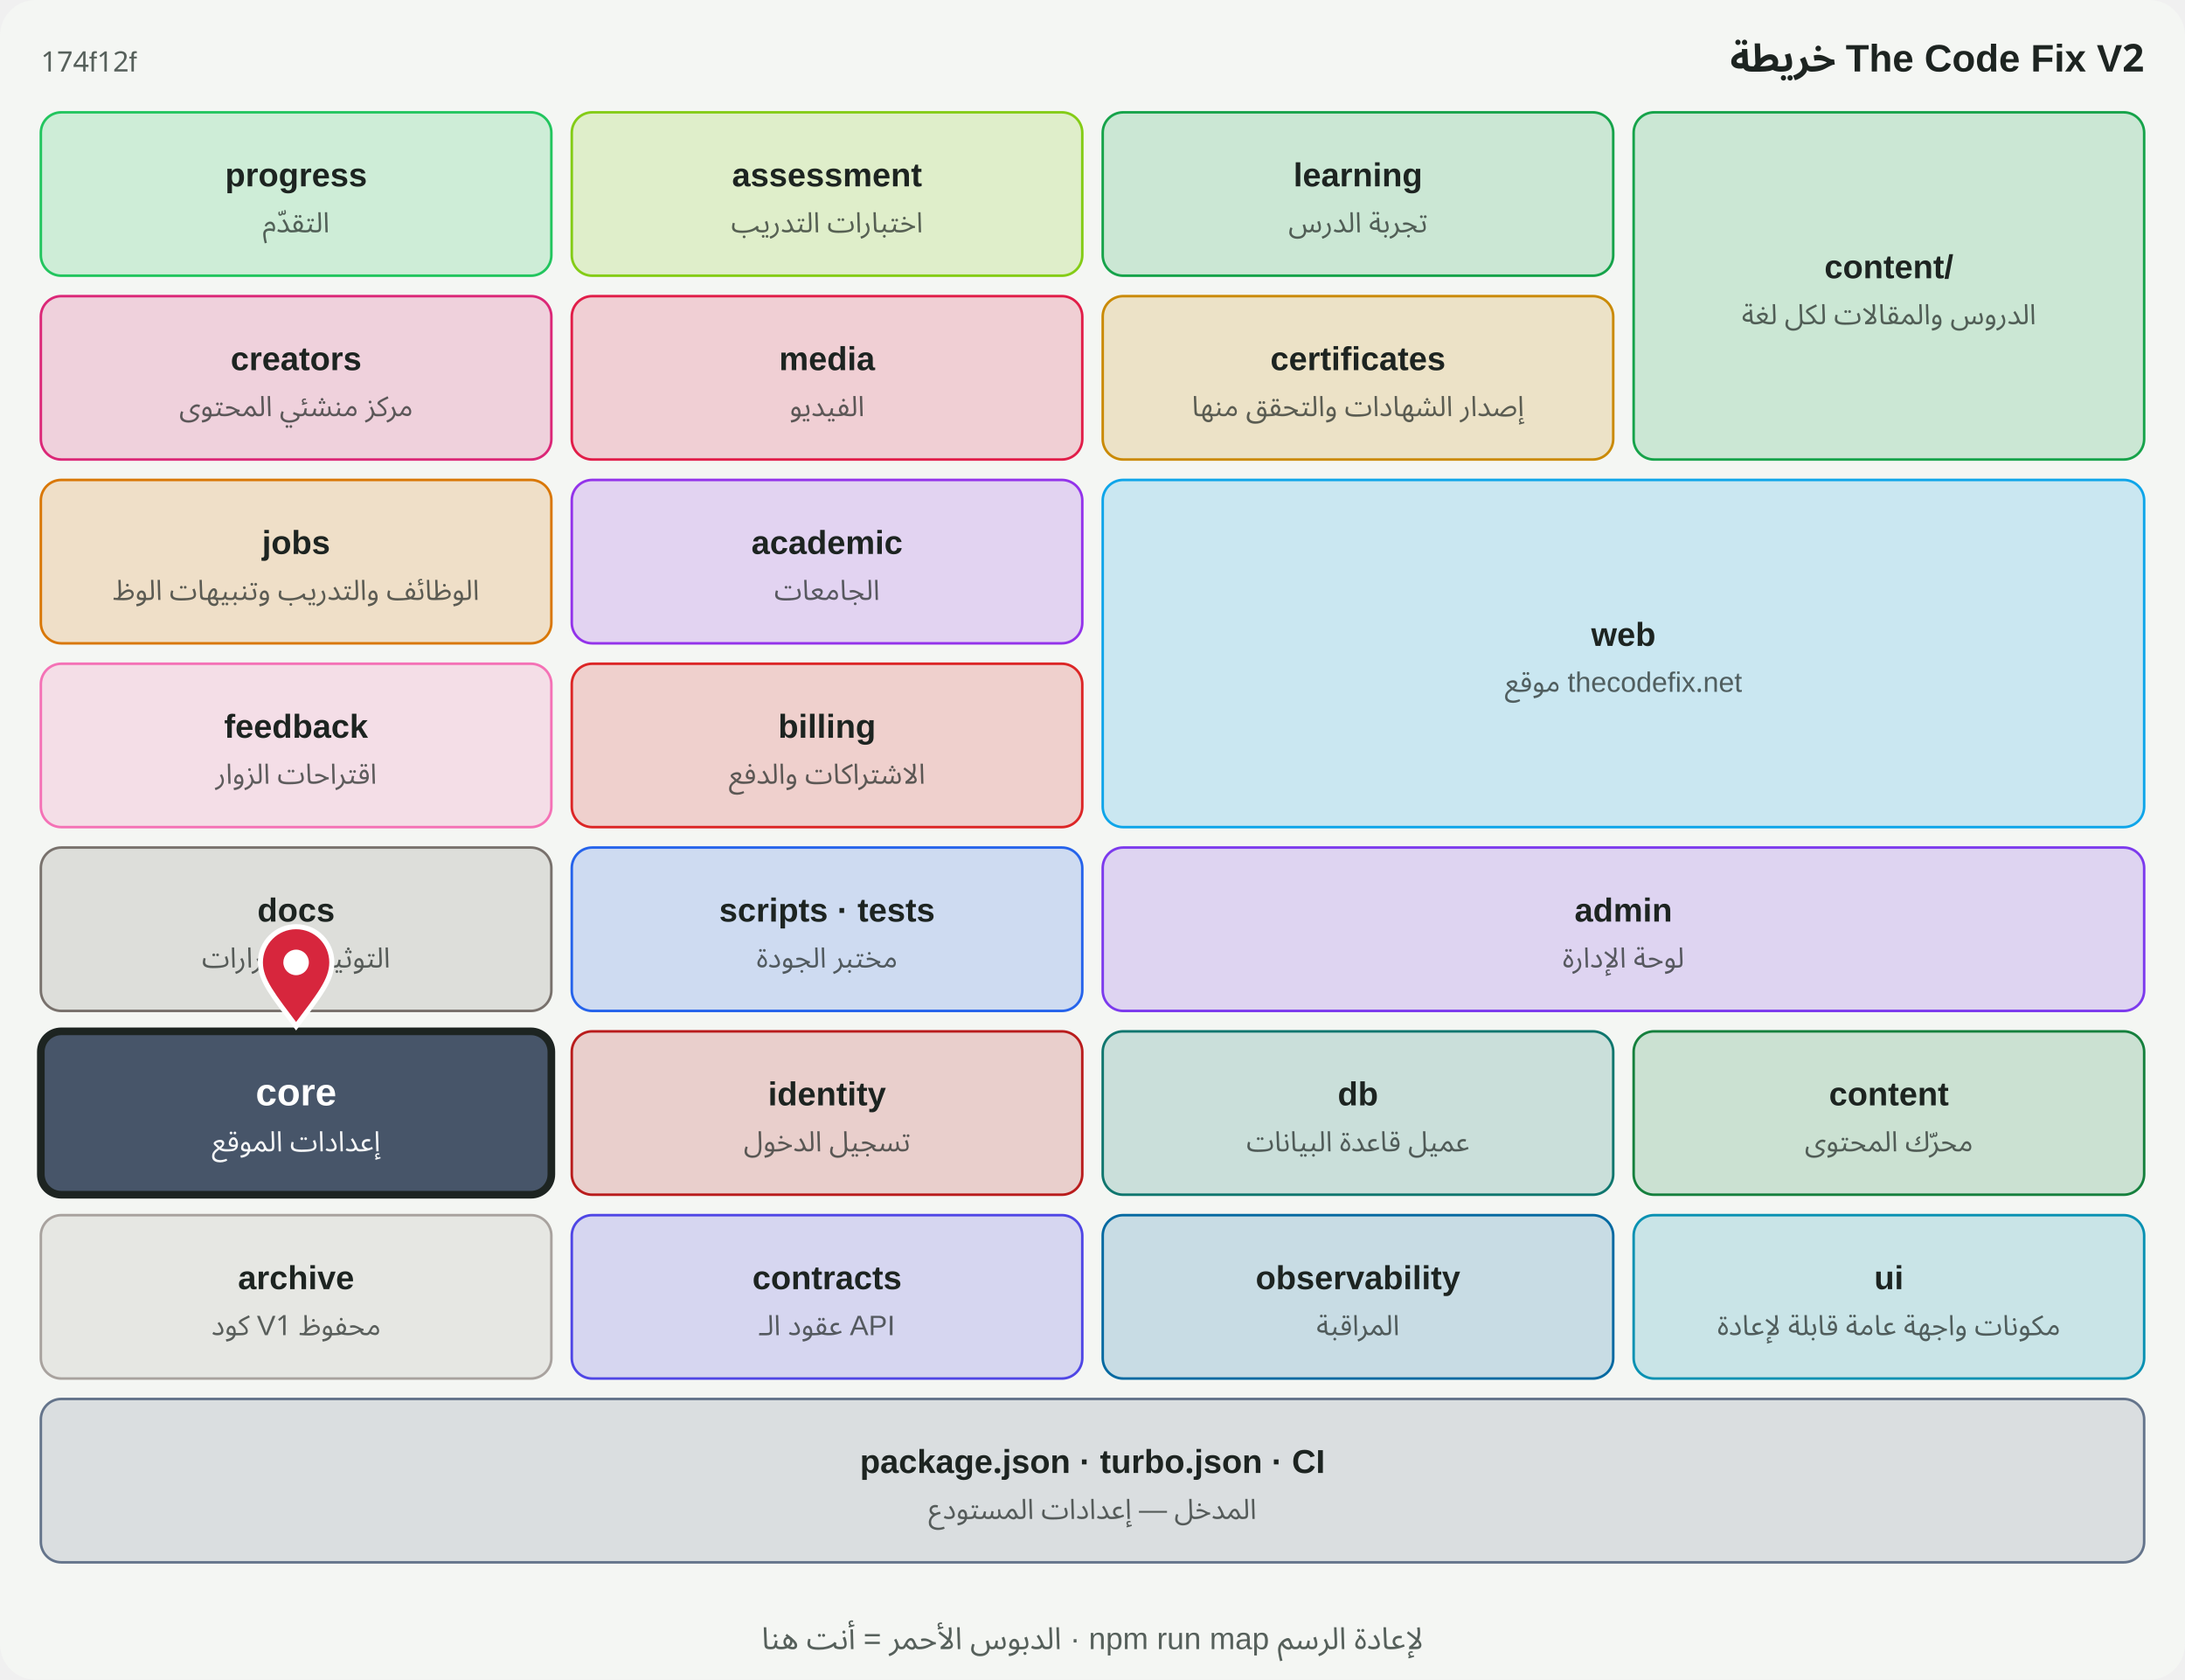
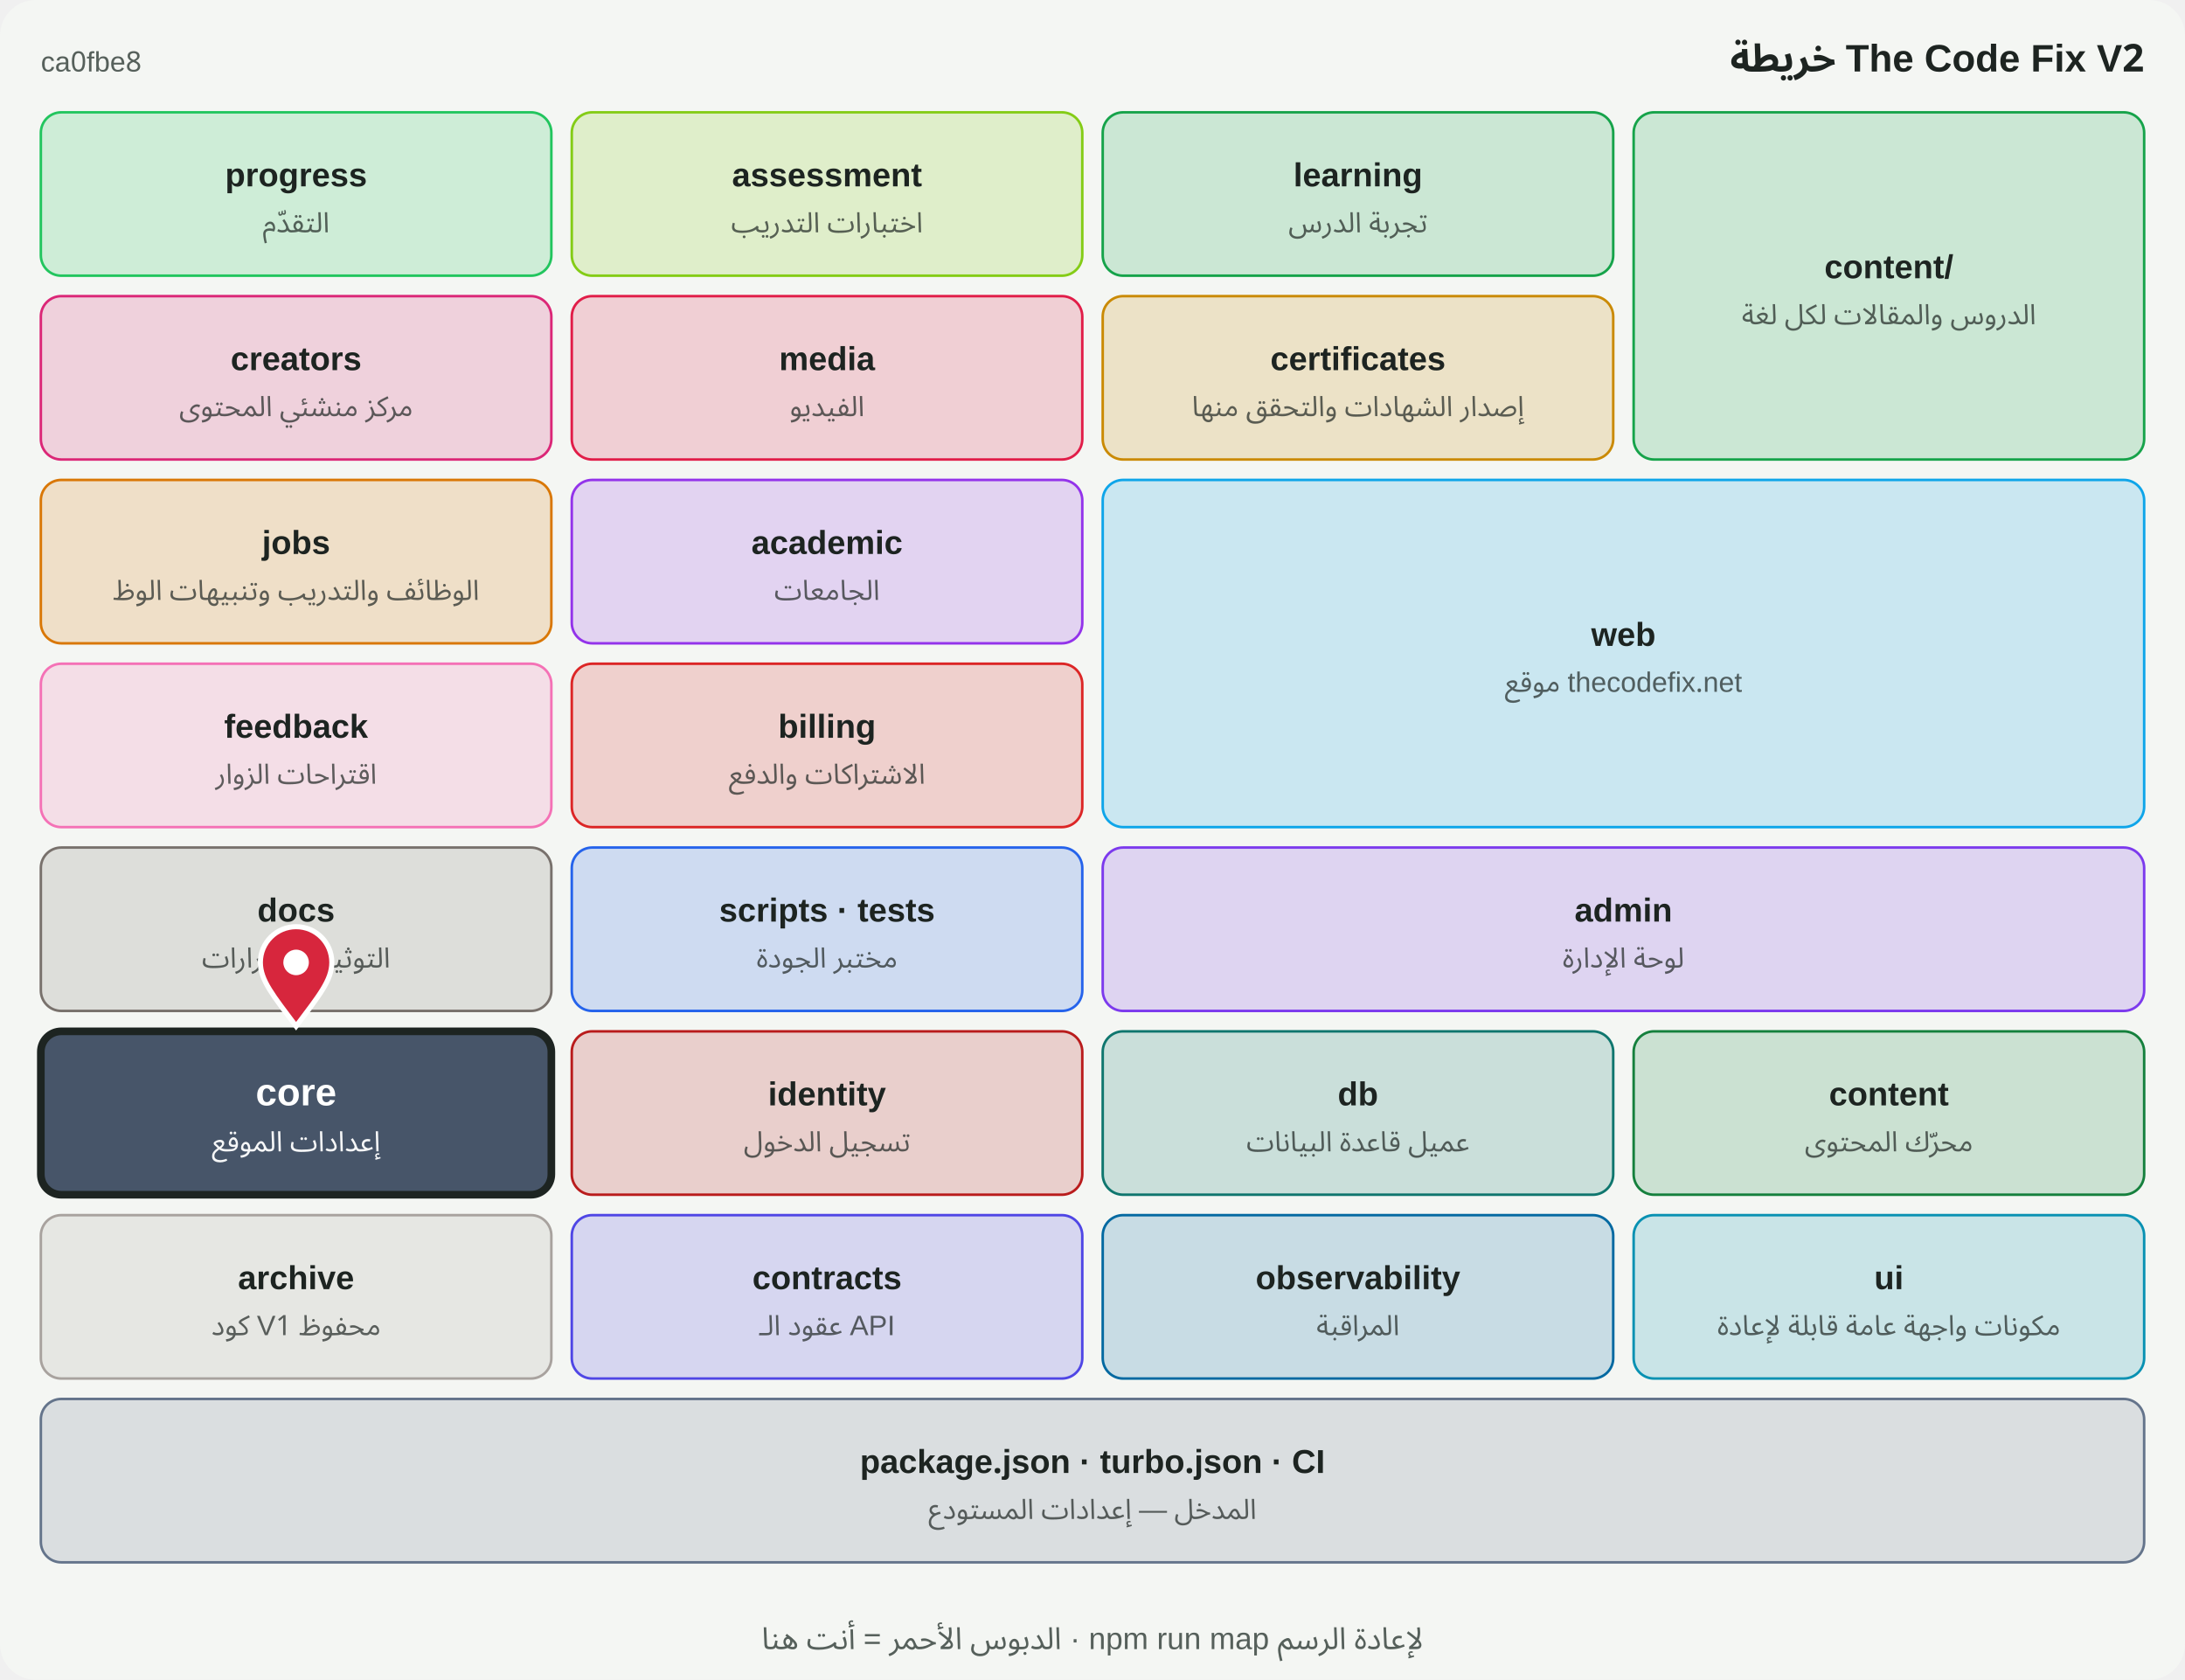
<svg xmlns="http://www.w3.org/2000/svg" viewBox="0 0 856 658" width="856" height="658" font-family="'Segoe UI', Tahoma, 'Noto Sans Arabic', Arial, sans-serif" role="img" aria-label="خريطة مشروع The Code Fix — إعدادات الموقع (@tcf/core)">
  <rect width="856" height="658" rx="14" fill="#f4f6f3" />
  <text x="840" y="28" text-anchor="end" font-size="15" font-weight="700" fill="#1d2421">خريطة The Code Fix V2</text>
-   <text x="16" y="28" font-size="11" fill="#56605b">174f12f</text>
+   <text x="16" y="28" font-size="11" fill="#56605b">ca0fbe8</text>
  <g>
    <rect x="640" y="44" width="200" height="136" rx="8" fill="#16a34a" fill-opacity="0.18" stroke="#16a34a" stroke-width="1" />
    <text x="740" y="109" text-anchor="middle" font-size="13" font-weight="600" fill="#1d2421">content/</text>
    <text x="740" y="127" text-anchor="middle" font-size="11" fill="#1d2421" fill-opacity="0.7">الدروس والمقالات لكل لغة</text>
  </g>
  <g>
    <rect x="432" y="44" width="200" height="64" rx="8" fill="#16a34a" fill-opacity="0.18" stroke="#16a34a" stroke-width="1" />
    <text x="532" y="73" text-anchor="middle" font-size="13" font-weight="600" fill="#1d2421">learning</text>
    <text x="532" y="91" text-anchor="middle" font-size="11" fill="#1d2421" fill-opacity="0.7">تجربة الدرس</text>
  </g>
  <g>
    <rect x="224" y="44" width="200" height="64" rx="8" fill="#84cc16" fill-opacity="0.18" stroke="#84cc16" stroke-width="1" />
    <text x="324" y="73" text-anchor="middle" font-size="13" font-weight="600" fill="#1d2421">assessment</text>
    <text x="324" y="91" text-anchor="middle" font-size="11" fill="#1d2421" fill-opacity="0.7">اختبارات التدريب</text>
  </g>
  <g>
    <rect x="16" y="44" width="200" height="64" rx="8" fill="#22c55e" fill-opacity="0.18" stroke="#22c55e" stroke-width="1" />
    <text x="116" y="73" text-anchor="middle" font-size="13" font-weight="600" fill="#1d2421">progress</text>
    <text x="116" y="91" text-anchor="middle" font-size="11" fill="#1d2421" fill-opacity="0.7">التقدّم</text>
  </g>
  <g>
    <rect x="432" y="116" width="200" height="64" rx="8" fill="#ca8a04" fill-opacity="0.18" stroke="#ca8a04" stroke-width="1" />
    <text x="532" y="145" text-anchor="middle" font-size="13" font-weight="600" fill="#1d2421">certificates</text>
    <text x="532" y="163" text-anchor="middle" font-size="11" fill="#1d2421" fill-opacity="0.7">إصدار الشهادات والتحقق منها</text>
  </g>
  <g>
    <rect x="224" y="116" width="200" height="64" rx="8" fill="#e11d48" fill-opacity="0.18" stroke="#e11d48" stroke-width="1" />
    <text x="324" y="145" text-anchor="middle" font-size="13" font-weight="600" fill="#1d2421">media</text>
    <text x="324" y="163" text-anchor="middle" font-size="11" fill="#1d2421" fill-opacity="0.7">الفيديو</text>
  </g>
  <g>
    <rect x="16" y="116" width="200" height="64" rx="8" fill="#db2777" fill-opacity="0.18" stroke="#db2777" stroke-width="1" />
    <text x="116" y="145" text-anchor="middle" font-size="13" font-weight="600" fill="#1d2421">creators</text>
    <text x="116" y="163" text-anchor="middle" font-size="11" fill="#1d2421" fill-opacity="0.7">مركز منشئي المحتوى</text>
  </g>
  <g>
    <rect x="432" y="188" width="408" height="136" rx="8" fill="#0ea5e9" fill-opacity="0.18" stroke="#0ea5e9" stroke-width="1" />
    <text x="636" y="253" text-anchor="middle" font-size="13" font-weight="600" fill="#1d2421">web</text>
    <text x="636" y="271" text-anchor="middle" font-size="11" fill="#1d2421" fill-opacity="0.7">موقع thecodefix.net</text>
  </g>
  <g>
    <rect x="224" y="188" width="200" height="64" rx="8" fill="#9333ea" fill-opacity="0.18" stroke="#9333ea" stroke-width="1" />
    <text x="324" y="217" text-anchor="middle" font-size="13" font-weight="600" fill="#1d2421">academic</text>
    <text x="324" y="235" text-anchor="middle" font-size="11" fill="#1d2421" fill-opacity="0.7">الجامعات</text>
  </g>
  <g>
    <rect x="16" y="188" width="200" height="64" rx="8" fill="#d97706" fill-opacity="0.18" stroke="#d97706" stroke-width="1" />
    <text x="116" y="217" text-anchor="middle" font-size="13" font-weight="600" fill="#1d2421">jobs</text>
    <text x="116" y="235" text-anchor="middle" font-size="11" fill="#1d2421" fill-opacity="0.7">الوظائف والتدريب وتنبيهات الوظ</text>
  </g>
  <g>
    <rect x="224" y="260" width="200" height="64" rx="8" fill="#dc2626" fill-opacity="0.18" stroke="#dc2626" stroke-width="1" />
    <text x="324" y="289" text-anchor="middle" font-size="13" font-weight="600" fill="#1d2421">billing</text>
    <text x="324" y="307" text-anchor="middle" font-size="11" fill="#1d2421" fill-opacity="0.7">الاشتراكات والدفع</text>
  </g>
  <g>
    <rect x="16" y="260" width="200" height="64" rx="8" fill="#f472b6" fill-opacity="0.18" stroke="#f472b6" stroke-width="1" />
    <text x="116" y="289" text-anchor="middle" font-size="13" font-weight="600" fill="#1d2421">feedback</text>
    <text x="116" y="307" text-anchor="middle" font-size="11" fill="#1d2421" fill-opacity="0.7">اقتراحات الزوار</text>
  </g>
  <g>
    <rect x="432" y="332" width="408" height="64" rx="8" fill="#7c3aed" fill-opacity="0.18" stroke="#7c3aed" stroke-width="1" />
    <text x="636" y="361" text-anchor="middle" font-size="13" font-weight="600" fill="#1d2421">admin</text>
    <text x="636" y="379" text-anchor="middle" font-size="11" fill="#1d2421" fill-opacity="0.7">لوحة الإدارة</text>
  </g>
  <g>
    <rect x="224" y="332" width="200" height="64" rx="8" fill="#2563eb" fill-opacity="0.18" stroke="#2563eb" stroke-width="1" />
    <text x="324" y="361" text-anchor="middle" font-size="13" font-weight="600" fill="#1d2421">scripts · tests</text>
    <text x="324" y="379" text-anchor="middle" font-size="11" fill="#1d2421" fill-opacity="0.7">مختبر الجودة</text>
  </g>
  <g>
    <rect x="16" y="332" width="200" height="64" rx="8" fill="#78716c" fill-opacity="0.18" stroke="#78716c" stroke-width="1" />
    <text x="116" y="361" text-anchor="middle" font-size="13" font-weight="600" fill="#1d2421">docs</text>
    <text x="116" y="379" text-anchor="middle" font-size="11" fill="#1d2421" fill-opacity="0.7">التوثيق والقرارات</text>
  </g>
  <g>
    <rect x="640" y="404" width="200" height="64" rx="8" fill="#15803d" fill-opacity="0.18" stroke="#15803d" stroke-width="1" />
    <text x="740" y="433" text-anchor="middle" font-size="13" font-weight="600" fill="#1d2421">content</text>
    <text x="740" y="451" text-anchor="middle" font-size="11" fill="#1d2421" fill-opacity="0.7">محرّك المحتوى</text>
  </g>
  <g>
    <rect x="432" y="404" width="200" height="64" rx="8" fill="#0f766e" fill-opacity="0.18" stroke="#0f766e" stroke-width="1" />
    <text x="532" y="433" text-anchor="middle" font-size="13" font-weight="600" fill="#1d2421">db</text>
    <text x="532" y="451" text-anchor="middle" font-size="11" fill="#1d2421" fill-opacity="0.7">عميل قاعدة البيانات</text>
  </g>
  <g>
    <rect x="224" y="404" width="200" height="64" rx="8" fill="#b91c1c" fill-opacity="0.18" stroke="#b91c1c" stroke-width="1" />
    <text x="324" y="433" text-anchor="middle" font-size="13" font-weight="600" fill="#1d2421">identity</text>
    <text x="324" y="451" text-anchor="middle" font-size="11" fill="#1d2421" fill-opacity="0.7">تسجيل الدخول</text>
  </g>
  <g>
    <rect x="16" y="404" width="200" height="64" rx="8" fill="#475569" fill-opacity="1" stroke="#1d2421" stroke-width="3" />
    <text x="116" y="433" text-anchor="middle" font-size="15" font-weight="700" fill="#ffffff">core</text>
    <text x="116" y="451" text-anchor="middle" font-size="11" fill="#ffffff" fill-opacity="0.95">إعدادات الموقع</text>
  </g>
  <path d="M116 402 c-9 -12 -14 -18 -14 -25 a14 14 0 0 1 28 0 c0 7 -5 13 -14 25z" fill="#d7263d" stroke="#fff" stroke-width="2" />
  <circle cx="116" cy="377" r="5" fill="#fff" />
  <g>
    <rect x="640" y="476" width="200" height="64" rx="8" fill="#0891b2" fill-opacity="0.18" stroke="#0891b2" stroke-width="1" />
    <text x="740" y="505" text-anchor="middle" font-size="13" font-weight="600" fill="#1d2421">ui</text>
    <text x="740" y="523" text-anchor="middle" font-size="11" fill="#1d2421" fill-opacity="0.7">مكونات واجهة عامة قابلة لإعادة</text>
  </g>
  <g>
    <rect x="432" y="476" width="200" height="64" rx="8" fill="#0369a1" fill-opacity="0.18" stroke="#0369a1" stroke-width="1" />
    <text x="532" y="505" text-anchor="middle" font-size="13" font-weight="600" fill="#1d2421">observability</text>
    <text x="532" y="523" text-anchor="middle" font-size="11" fill="#1d2421" fill-opacity="0.7">المراقبة</text>
  </g>
  <g>
    <rect x="224" y="476" width="200" height="64" rx="8" fill="#4f46e5" fill-opacity="0.18" stroke="#4f46e5" stroke-width="1" />
    <text x="324" y="505" text-anchor="middle" font-size="13" font-weight="600" fill="#1d2421">contracts</text>
    <text x="324" y="523" text-anchor="middle" font-size="11" fill="#1d2421" fill-opacity="0.7">عقود الـ API</text>
  </g>
  <g>
    <rect x="16" y="476" width="200" height="64" rx="8" fill="#a8a29e" fill-opacity="0.18" stroke="#a8a29e" stroke-width="1" />
    <text x="116" y="505" text-anchor="middle" font-size="13" font-weight="600" fill="#1d2421">archive</text>
    <text x="116" y="523" text-anchor="middle" font-size="11" fill="#1d2421" fill-opacity="0.7">كود V1 محفوظ</text>
  </g>
  <g>
    <rect x="16" y="548" width="824" height="64" rx="8" fill="#64748b" fill-opacity="0.18" stroke="#64748b" stroke-width="1" />
    <text x="428" y="577" text-anchor="middle" font-size="13" font-weight="600" fill="#1d2421">package.json · turbo.json · CI</text>
    <text x="428" y="595" text-anchor="middle" font-size="11" fill="#1d2421" fill-opacity="0.7">المدخل — إعدادات المستودع</text>
  </g>
  <text x="428" y="646" text-anchor="middle" font-size="12" fill="#56605b">الدبوس الأحمر = أنت هنا · npm run map لإعادة الرسم</text>
</svg>
